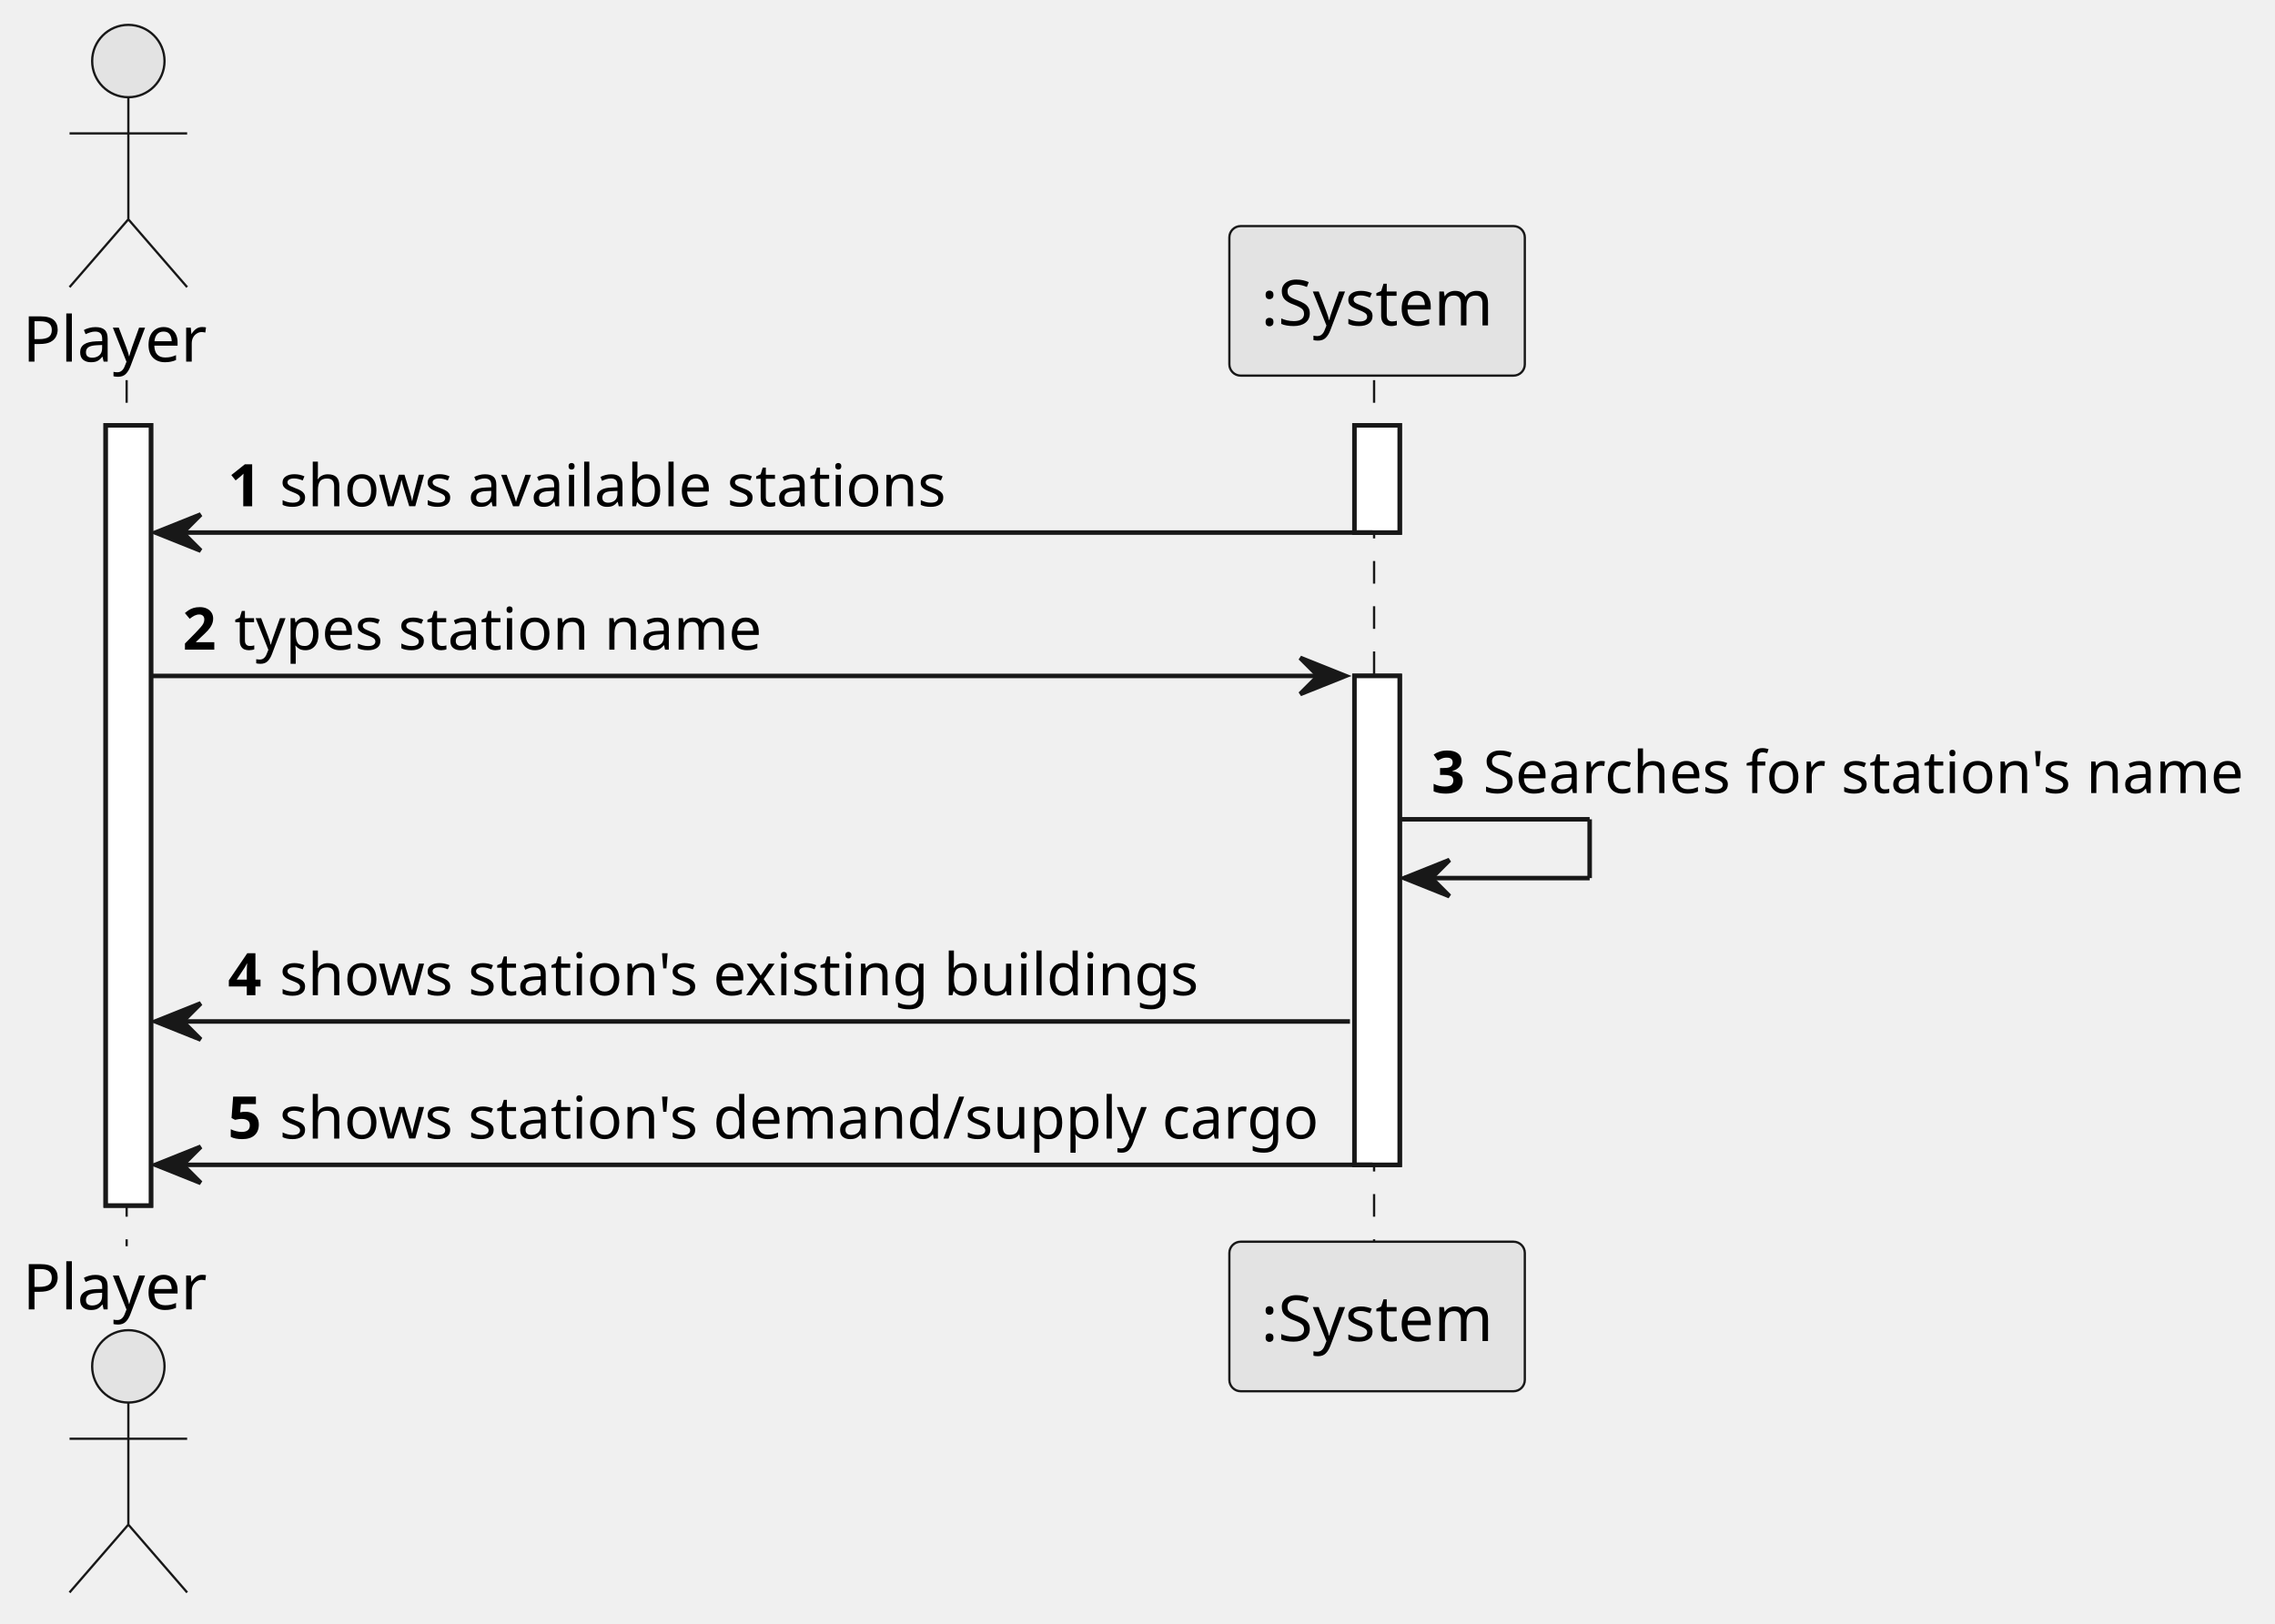
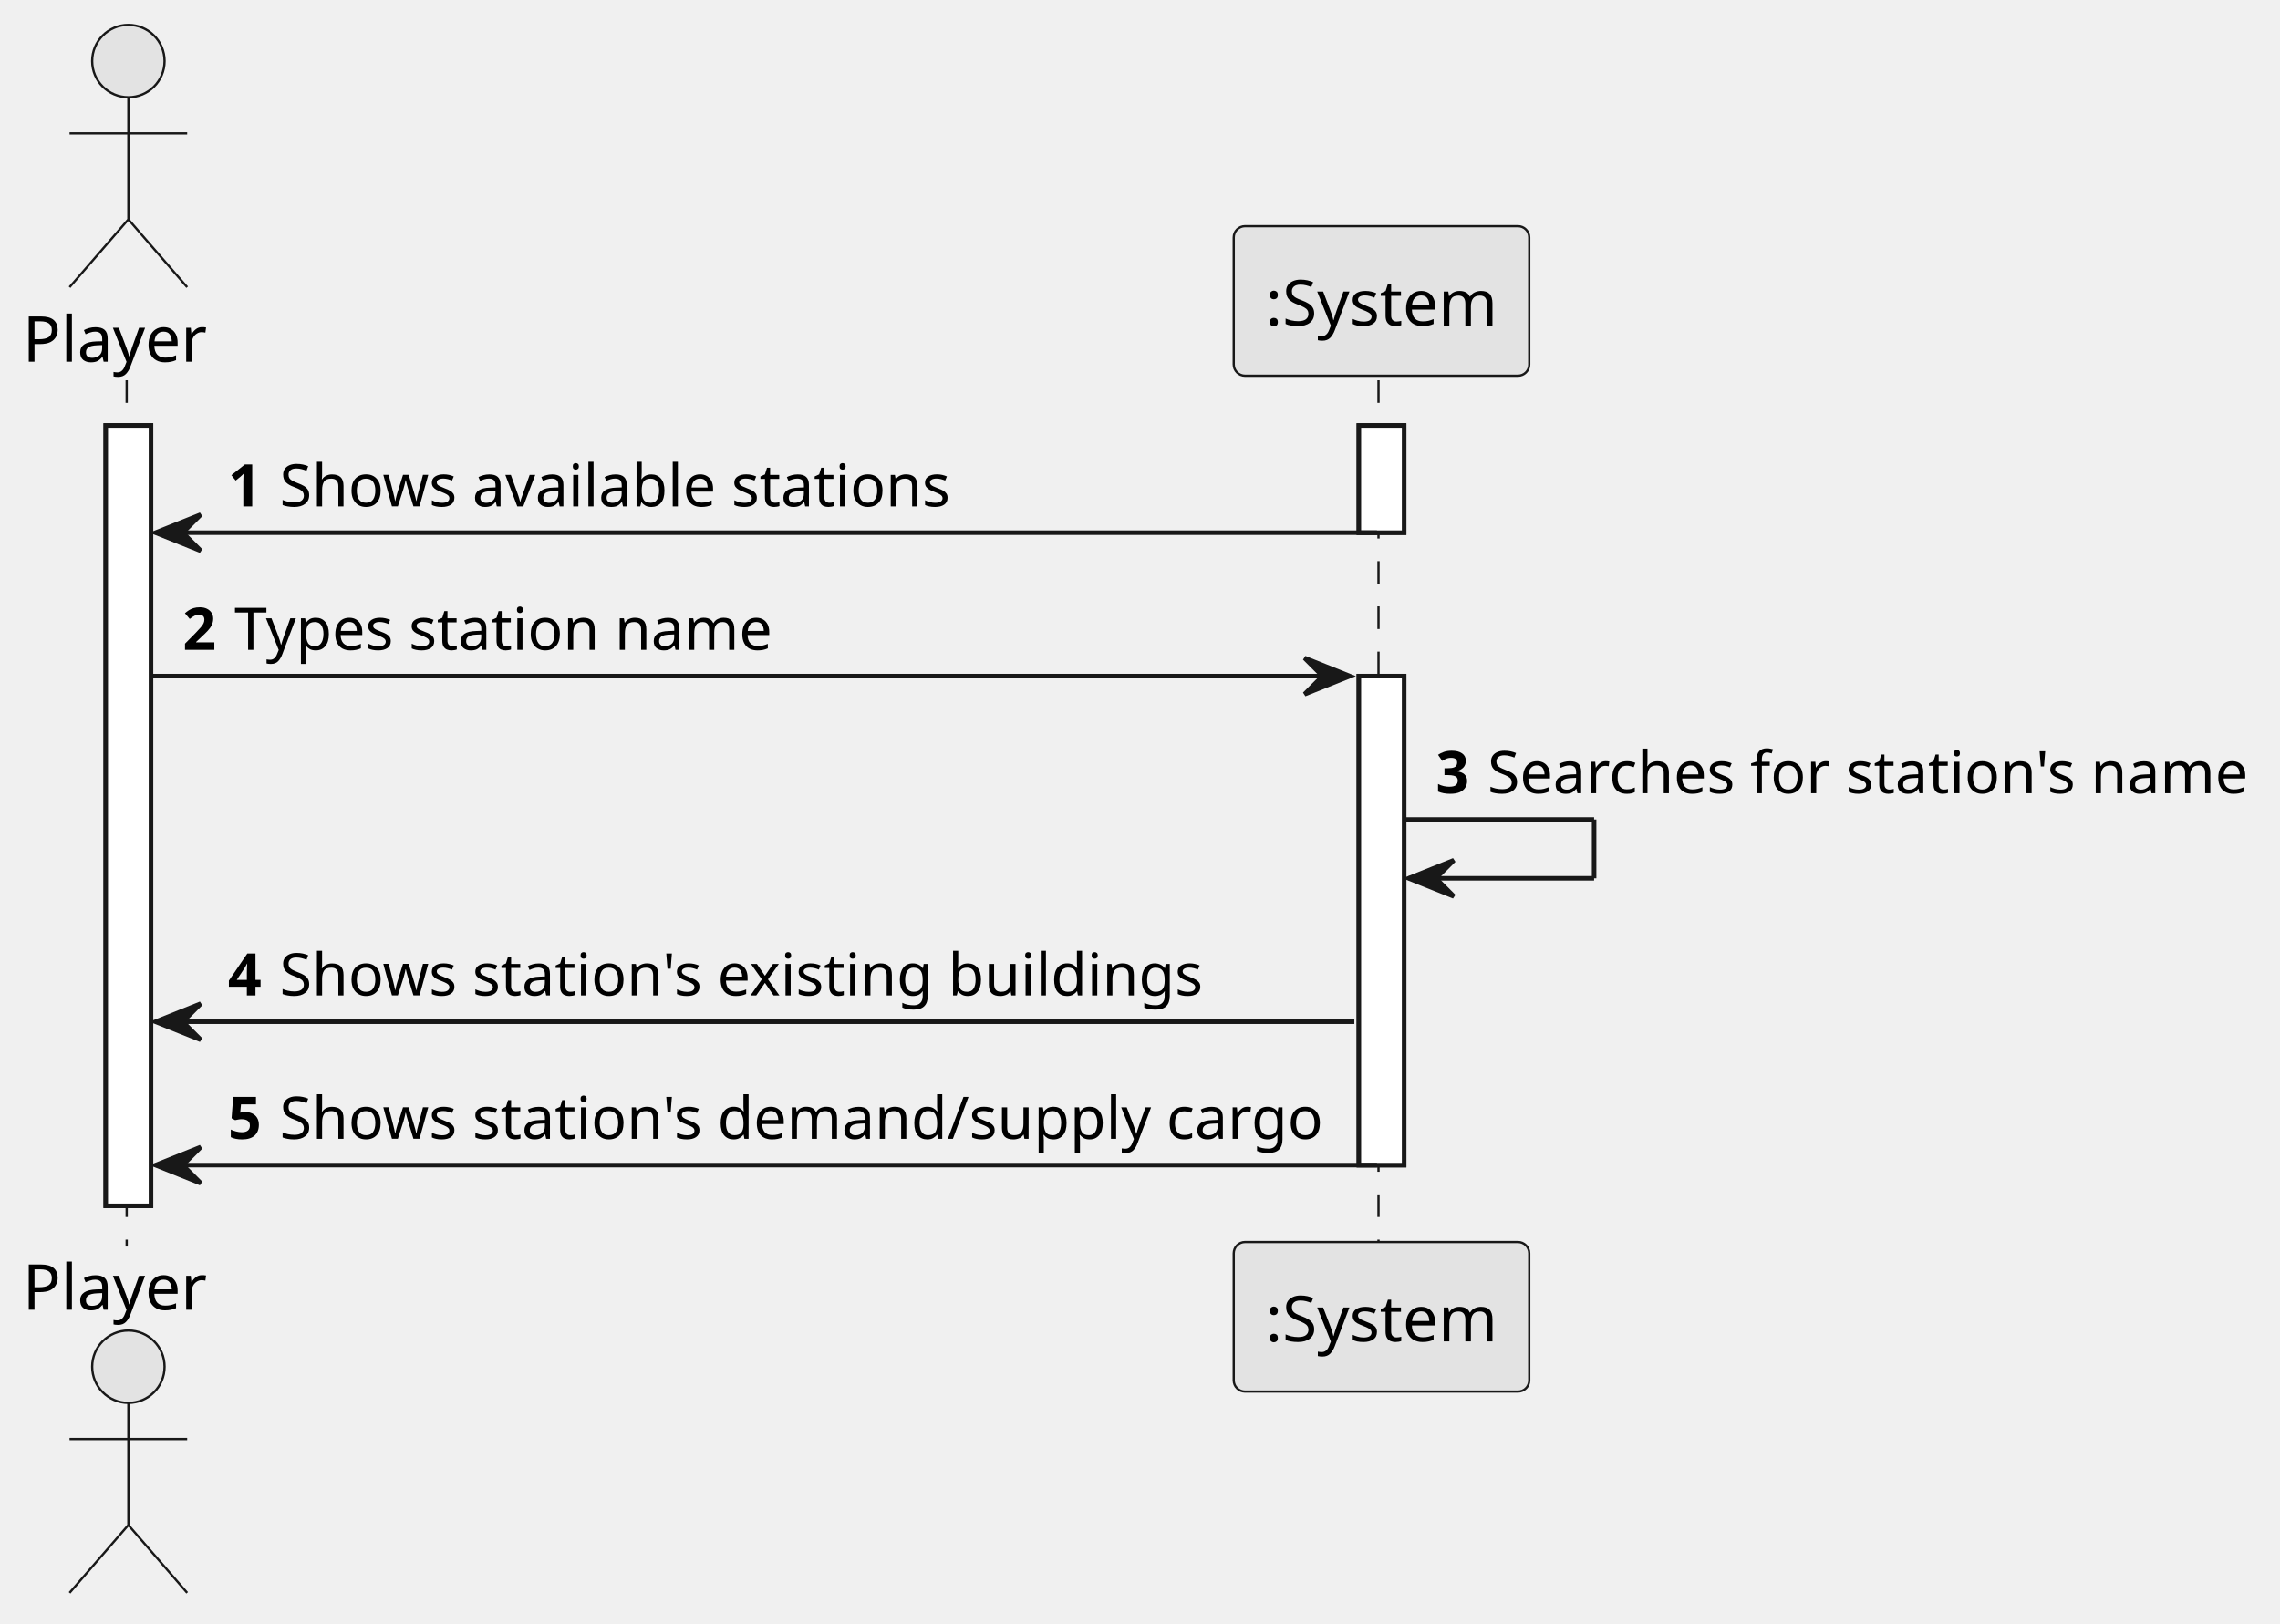
- <svg xmlns="http://www.w3.org/2000/svg" contentStyleType="text/css" height="359px" preserveAspectRatio="none" style="width:503px;height:359px;background:#FFFFFF;" version="1.1" viewBox="0 0 503 359" width="503px" zoomAndPan="magnify">
+ <svg xmlns="http://www.w3.org/2000/svg" contentStyleType="text/css" height="359px" preserveAspectRatio="none" style="width:504px;height:359px;background:#FFFFFF;" version="1.1" viewBox="0 0 504 359" width="504px" zoomAndPan="magnify">
  <defs />
  <g>
    <rect fill="#FFFFFF" height="172.53" style="stroke:#181818;stroke-width:1.0;" width="10" x="23.377" y="94.068" />
-     <rect fill="#FFFFFF" height="23.706" style="stroke:#181818;stroke-width:1.0;" width="10" x="299.472" y="94.068" />
-     <rect fill="#FFFFFF" height="108.118" style="stroke:#181818;stroke-width:1.0;" width="10" x="299.472" y="149.48" />
+     <rect fill="#FFFFFF" height="23.706" style="stroke:#181818;stroke-width:1.0;" width="10" x="300.382" y="94.068" />
+     <rect fill="#FFFFFF" height="108.118" style="stroke:#181818;stroke-width:1.0;" width="10" x="300.382" y="149.48" />
    <line style="stroke:#181818;stroke-width:0.5;stroke-dasharray:5.0,5.0;" x1="28" x2="28" y1="84.068" y2="275.598" />
-     <line style="stroke:#181818;stroke-width:0.5;stroke-dasharray:5.0,5.0;" x1="303.81" x2="303.81" y1="84.068" y2="275.598" />
+     <line style="stroke:#181818;stroke-width:0.5;stroke-dasharray:5.0,5.0;" x1="304.72" x2="304.72" y1="84.068" y2="275.598" />
    <text fill="#000000" font-family="sans-serif" font-size="14" lengthAdjust="spacing" textLength="40.754" x="5" y="79.966">Player</text>
    <ellipse cx="28.377" cy="13.5" fill="#E3E3E3" rx="8" ry="8" style="stroke:#181818;stroke-width:0.5;" />
    <path d="M28.377,21.5 L28.377,48.5 M15.377,29.5 L41.377,29.5 M28.377,48.5 L15.377,63.5 M28.377,48.5 L41.377,63.5 " fill="none" style="stroke:#181818;stroke-width:0.5;" />
    <text fill="#000000" font-family="sans-serif" font-size="14" lengthAdjust="spacing" textLength="40.754" x="5" y="289.564">Player</text>
    <ellipse cx="28.377" cy="302.166" fill="#E3E3E3" rx="8" ry="8" style="stroke:#181818;stroke-width:0.5;" />
    <path d="M28.377,310.166 L28.377,337.166 M15.377,318.166 L41.377,318.166 M28.377,337.166 L15.377,352.166 M28.377,337.166 L41.377,352.166 " fill="none" style="stroke:#181818;stroke-width:0.5;" />
-     <rect fill="#E3E3E3" height="33.068" rx="2.5" ry="2.5" style="stroke:#181818;stroke-width:0.5;" width="65.324" x="271.81" y="50" />
-     <text fill="#000000" font-family="sans-serif" font-size="14" lengthAdjust="spacing" textLength="51.324" x="278.81" y="71.966">:System</text>
-     <rect fill="#E3E3E3" height="33.068" rx="2.5" ry="2.5" style="stroke:#181818;stroke-width:0.5;" width="65.324" x="271.81" y="274.598" />
-     <text fill="#000000" font-family="sans-serif" font-size="14" lengthAdjust="spacing" textLength="51.324" x="278.81" y="296.564">:System</text>
+     <rect fill="#E3E3E3" height="33.068" rx="2.5" ry="2.5" style="stroke:#181818;stroke-width:0.5;" width="65.324" x="272.72" y="50" />
+     <text fill="#000000" font-family="sans-serif" font-size="14" lengthAdjust="spacing" textLength="51.324" x="279.72" y="71.966">:System</text>
+     <rect fill="#E3E3E3" height="33.068" rx="2.5" ry="2.5" style="stroke:#181818;stroke-width:0.5;" width="65.324" x="272.72" y="274.598" />
+     <text fill="#000000" font-family="sans-serif" font-size="14" lengthAdjust="spacing" textLength="51.324" x="279.72" y="296.564">:System</text>
    <rect fill="#FFFFFF" height="172.53" style="stroke:#181818;stroke-width:1.0;" width="10" x="23.377" y="94.068" />
-     <rect fill="#FFFFFF" height="23.706" style="stroke:#181818;stroke-width:1.0;" width="10" x="299.472" y="94.068" />
-     <rect fill="#FFFFFF" height="108.118" style="stroke:#181818;stroke-width:1.0;" width="10" x="299.472" y="149.48" />
+     <rect fill="#FFFFFF" height="23.706" style="stroke:#181818;stroke-width:1.0;" width="10" x="300.382" y="94.068" />
+     <rect fill="#FFFFFF" height="108.118" style="stroke:#181818;stroke-width:1.0;" width="10" x="300.382" y="149.48" />
    <polygon fill="#181818" points="44.377,113.774,34.377,117.774,44.377,121.774,40.377,117.774" style="stroke:#181818;stroke-width:1.0;" />
-     <line style="stroke:#181818;stroke-width:1.0;" x1="38.377" x2="303.472" y1="117.774" y2="117.774" />
+     <line style="stroke:#181818;stroke-width:1.0;" x1="38.377" x2="304.382" y1="117.774" y2="117.774" />
    <text fill="#000000" font-family="sans-serif" font-size="13" font-weight="bold" lengthAdjust="spacing" textLength="7.436" x="50.377" y="111.965">1</text>
-     <text fill="#000000" font-family="sans-serif" font-size="13" lengthAdjust="spacing" textLength="147.589" x="61.813" y="111.965">shows available stations</text>
-     <polygon fill="#181818" points="287.472,145.48,297.472,149.48,287.472,153.48,291.472,149.48" style="stroke:#181818;stroke-width:1.0;" />
-     <line style="stroke:#181818;stroke-width:1.0;" x1="33.377" x2="293.472" y1="149.48" y2="149.48" />
+     <text fill="#000000" font-family="sans-serif" font-size="13" lengthAdjust="spacing" textLength="148.499" x="61.813" y="111.965">Shows available stations</text>
+     <polygon fill="#181818" points="288.382,145.48,298.382,149.48,288.382,153.48,292.382,149.48" style="stroke:#181818;stroke-width:1.0;" />
+     <line style="stroke:#181818;stroke-width:1.0;" x1="33.377" x2="294.382" y1="149.48" y2="149.48" />
    <text fill="#000000" font-family="sans-serif" font-size="13" font-weight="bold" lengthAdjust="spacing" textLength="7.436" x="40.377" y="143.671">2</text>
-     <text fill="#000000" font-family="sans-serif" font-size="13" lengthAdjust="spacing" textLength="116.61" x="51.813" y="143.671">types station name</text>
-     <line style="stroke:#181818;stroke-width:1.0;" x1="309.472" x2="351.472" y1="181.186" y2="181.186" />
-     <line style="stroke:#181818;stroke-width:1.0;" x1="351.472" x2="351.472" y1="181.186" y2="194.186" />
-     <line style="stroke:#181818;stroke-width:1.0;" x1="310.472" x2="351.472" y1="194.186" y2="194.186" />
-     <polygon fill="#181818" points="320.472,190.186,310.472,194.186,320.472,198.186,316.472,194.186" style="stroke:#181818;stroke-width:1.0;" />
-     <text fill="#000000" font-family="sans-serif" font-size="13" font-weight="bold" lengthAdjust="spacing" textLength="7.436" x="316.472" y="175.377">3</text>
-     <text fill="#000000" font-family="sans-serif" font-size="13" lengthAdjust="spacing" textLength="168.935" x="327.908" y="175.377">Searches for station's name</text>
+     <text fill="#000000" font-family="sans-serif" font-size="13" lengthAdjust="spacing" textLength="119.145" x="51.813" y="143.671">Types station name</text>
+     <line style="stroke:#181818;stroke-width:1.0;" x1="310.382" x2="352.382" y1="181.186" y2="181.186" />
+     <line style="stroke:#181818;stroke-width:1.0;" x1="352.382" x2="352.382" y1="181.186" y2="194.186" />
+     <line style="stroke:#181818;stroke-width:1.0;" x1="311.382" x2="352.382" y1="194.186" y2="194.186" />
+     <polygon fill="#181818" points="321.382,190.186,311.382,194.186,321.382,198.186,317.382,194.186" style="stroke:#181818;stroke-width:1.0;" />
+     <text fill="#000000" font-family="sans-serif" font-size="13" font-weight="bold" lengthAdjust="spacing" textLength="7.436" x="317.382" y="175.377">3</text>
+     <text fill="#000000" font-family="sans-serif" font-size="13" lengthAdjust="spacing" textLength="168.935" x="328.818" y="175.377">Searches for station's name</text>
    <polygon fill="#181818" points="44.377,221.892,34.377,225.892,44.377,229.892,40.377,225.892" style="stroke:#181818;stroke-width:1.0;" />
-     <line style="stroke:#181818;stroke-width:1.0;" x1="38.377" x2="298.472" y1="225.892" y2="225.892" />
+     <line style="stroke:#181818;stroke-width:1.0;" x1="38.377" x2="299.382" y1="225.892" y2="225.892" />
    <text fill="#000000" font-family="sans-serif" font-size="13" font-weight="bold" lengthAdjust="spacing" textLength="7.436" x="50.377" y="220.083">4</text>
-     <text fill="#000000" font-family="sans-serif" font-size="13" lengthAdjust="spacing" textLength="204.23" x="61.813" y="220.083">shows station's existing buildings</text>
+     <text fill="#000000" font-family="sans-serif" font-size="13" lengthAdjust="spacing" textLength="205.14" x="61.813" y="220.083">Shows station's existing buildings</text>
    <polygon fill="#181818" points="44.377,253.598,34.377,257.598,44.377,261.598,40.377,257.598" style="stroke:#181818;stroke-width:1.0;" />
-     <line style="stroke:#181818;stroke-width:1.0;" x1="38.377" x2="303.472" y1="257.598" y2="257.598" />
+     <line style="stroke:#181818;stroke-width:1.0;" x1="38.377" x2="304.382" y1="257.598" y2="257.598" />
    <text fill="#000000" font-family="sans-serif" font-size="13" font-weight="bold" lengthAdjust="spacing" textLength="7.436" x="50.377" y="251.789">5</text>
-     <text fill="#000000" font-family="sans-serif" font-size="13" lengthAdjust="spacing" textLength="230.659" x="61.813" y="251.789">shows station's demand/supply cargo</text>
+     <text fill="#000000" font-family="sans-serif" font-size="13" lengthAdjust="spacing" textLength="231.569" x="61.813" y="251.789">Shows station's demand/supply cargo</text>
  </g>
</svg>
